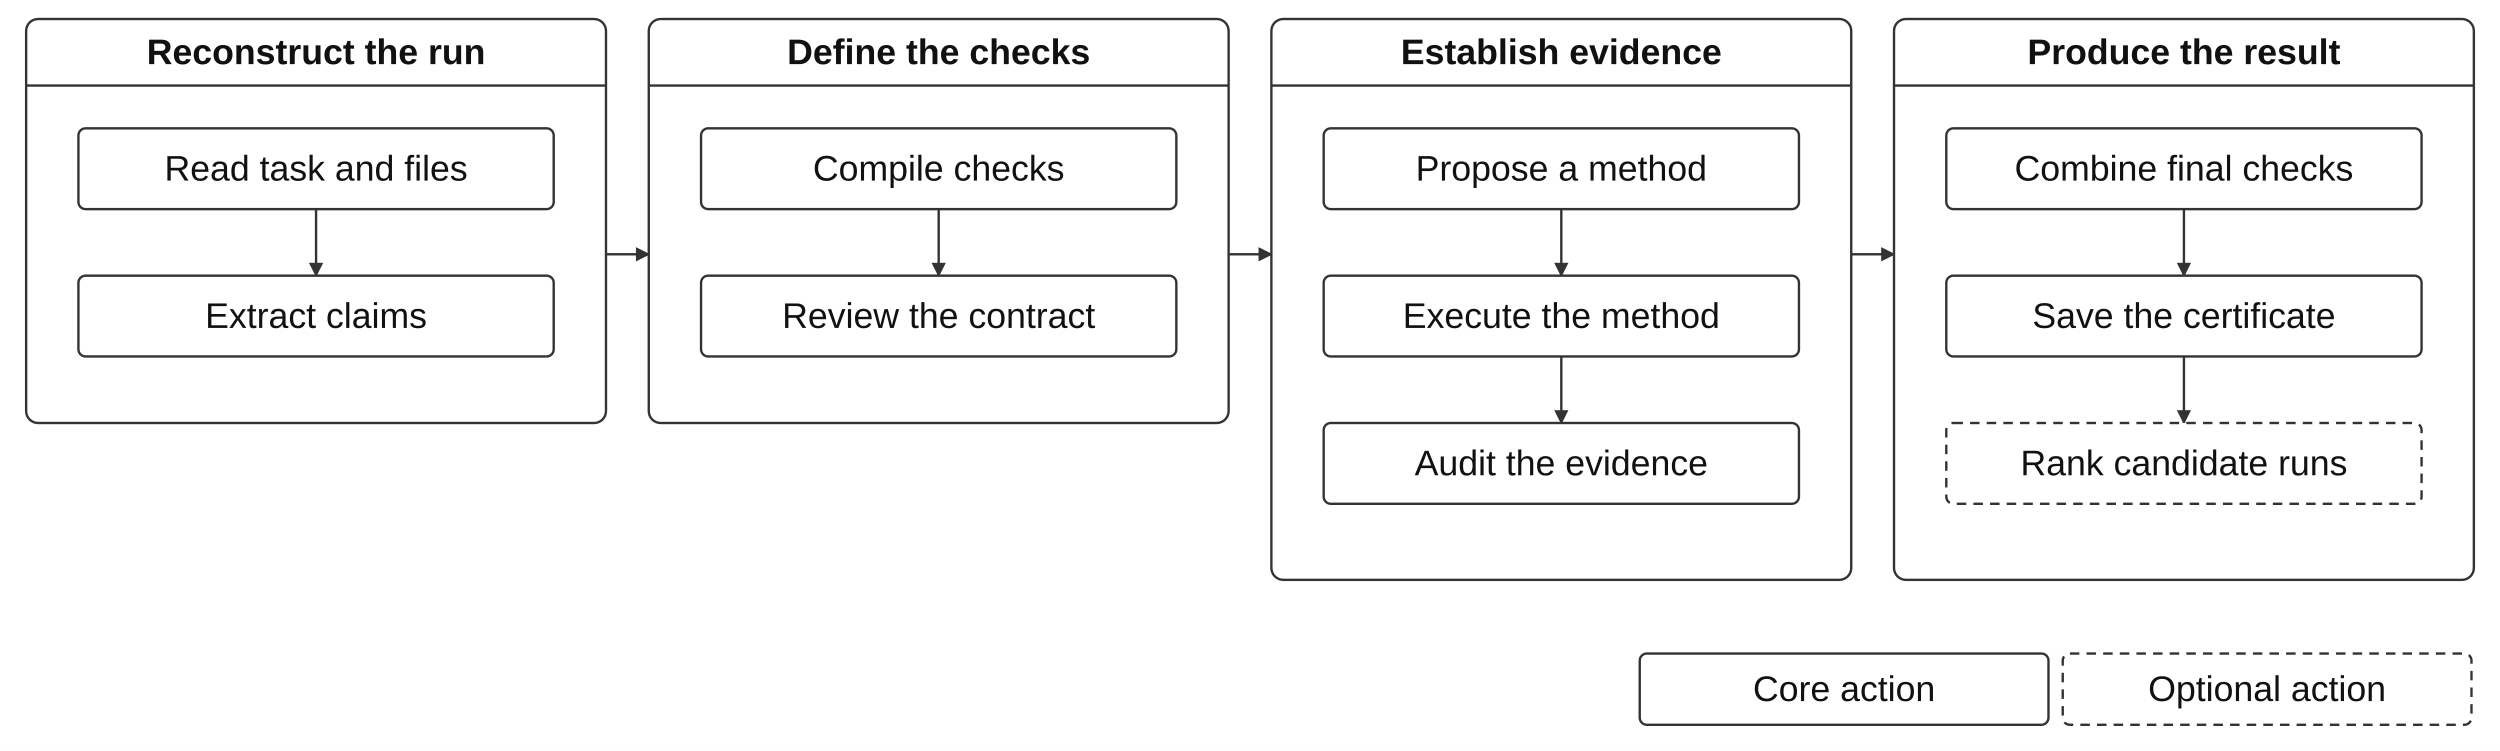
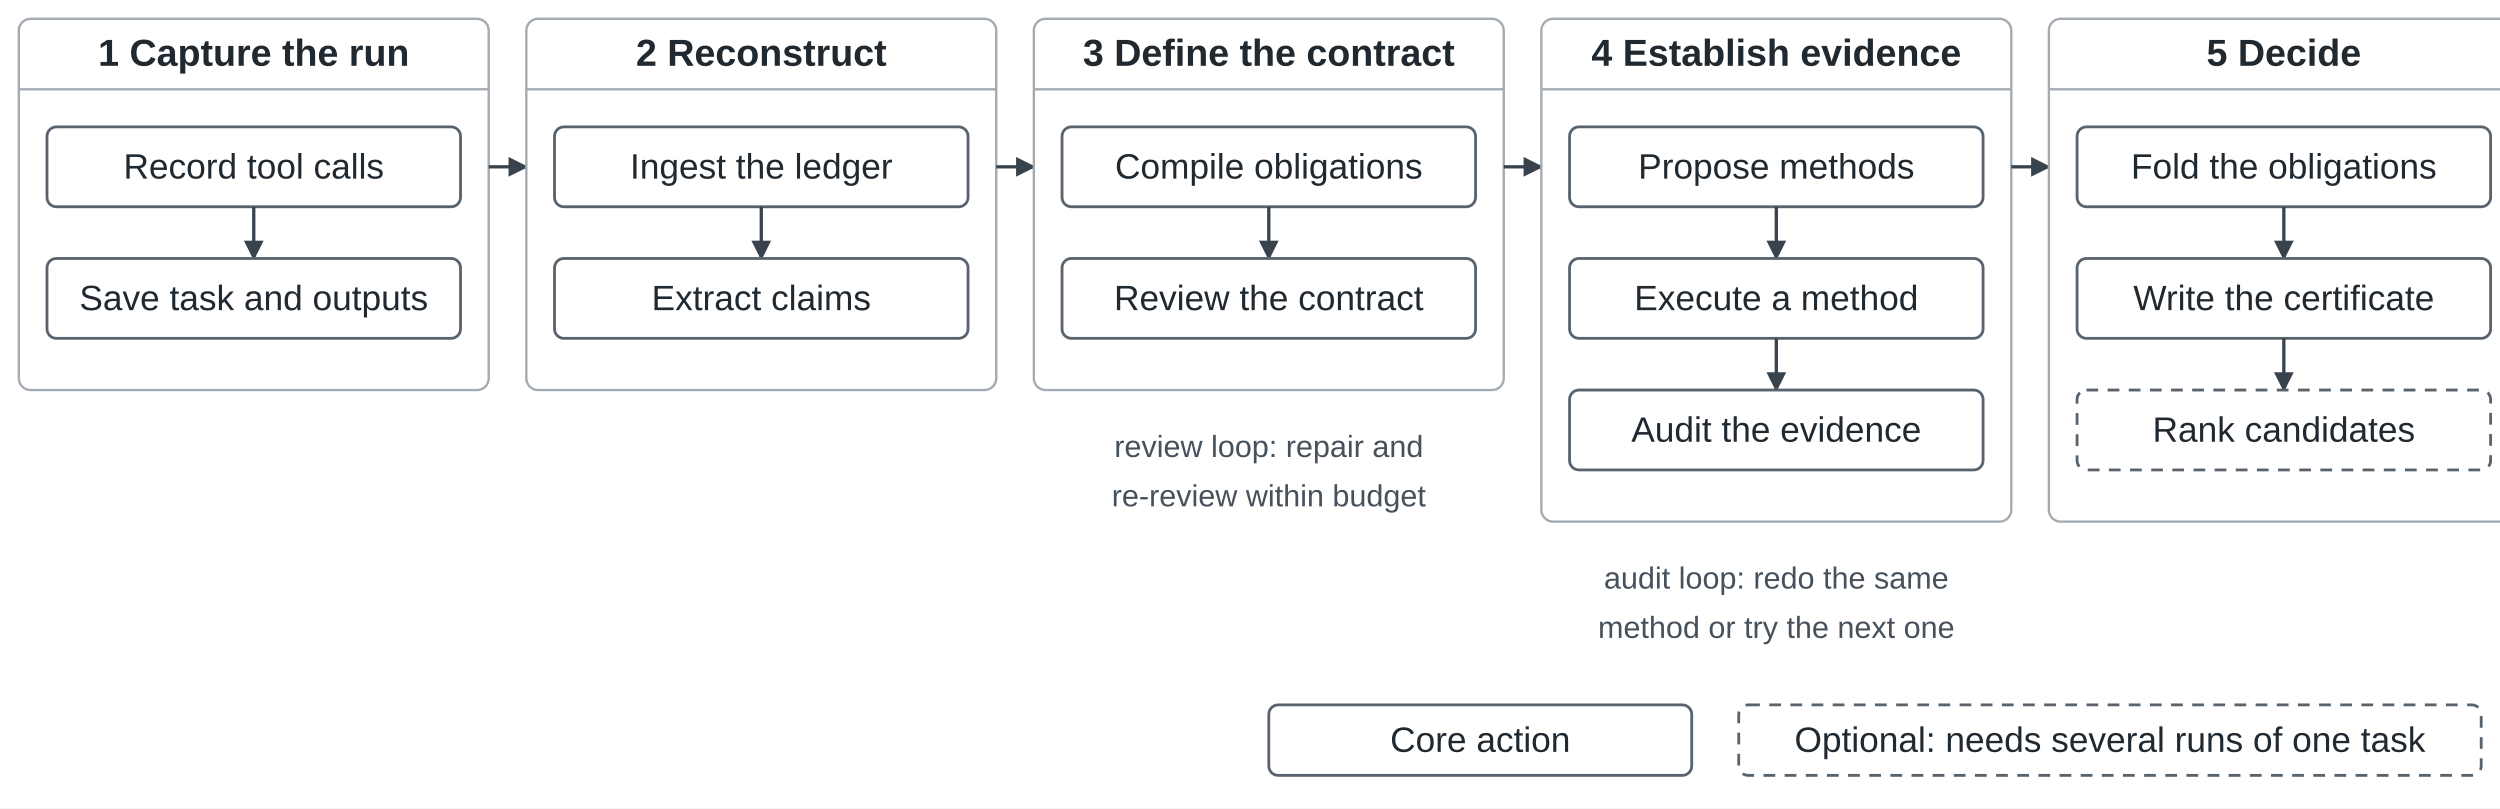
- <svg xmlns="http://www.w3.org/2000/svg" id="pipeline-diagram" width="1052" height="316" viewBox="0 0 1052 316" role="group" aria-labelledby="pipeline-title pipeline-desc" lang="en">
+ <svg xmlns="http://www.w3.org/2000/svg" id="pipeline-diagram" width="1064" height="344" viewBox="0 0 1064 344" role="group" aria-labelledby="pipeline-title pipeline-desc" lang="en">
  <defs>
-     <marker id="pipeline-arrow" viewBox="0 0 10 10" refX="9" refY="5" markerWidth="6" markerHeight="6" orient="auto">
-       <path d="M0 0 10 5 0 10Z" fill="#333" />
+     <marker id="pipeline-diagram-arrow" viewBox="0 0 10 10" refX="9" refY="5" markerWidth="6" markerHeight="6" orient="auto">
+       <path d="M0 0 10 5 0 10Z" fill="#39434d" />
    </marker>
    <style>
-       #pipeline-diagram text { font-family: Arial, Helvetica, sans-serif; font-size: 15px; fill: #111; }
-       #pipeline-diagram .heading { font-weight: 700; }
-       #pipeline-diagram .box { fill: #fff; stroke: #333; stroke-width: 1; }
-       #pipeline-diagram .optional { stroke-dasharray: 4 3; }
-       #pipeline-diagram .flow { fill: none; stroke: #333; stroke-width: 1; marker-end: url(#pipeline-arrow); }
-       #pipeline-diagram a:hover .box, #pipeline-diagram a:focus .box { fill: #f0f5fa; stroke: #05b; }
+       #pipeline-diagram text { font-family: Arial, Helvetica, sans-serif; fill: #202830; font-size: 15px; }
+       #pipeline-diagram .heading { font-size: 16px; font-weight: 700; }
+       #pipeline-diagram .small { font-size: 13px; fill: #46515c; }
+       #pipeline-diagram .mono { font-family: "Roboto Mono", Menlo, Consolas, monospace; font-size: 13px; }
+       #pipeline-diagram .label { font-size: 13px; paint-order: stroke; stroke: white; stroke-width: 5px; stroke-linejoin: round; }
+       #pipeline-diagram .node { fill: white; stroke: #59636d; stroke-width: 1.2; }
+       #pipeline-diagram .shade { fill: #f3f5f7; stroke: #59636d; stroke-width: 1.2; }
+       #pipeline-diagram .group { fill: white; stroke: #a3aab1; stroke-width: 1; }
+       #pipeline-diagram .optional { stroke-dasharray: 5 4; }
+       #pipeline-diagram .flow { fill: none; stroke: #39434d; stroke-width: 1.4; marker-end: url(#pipeline-diagram-arrow); }
+       #pipeline-diagram .dep { fill: none; stroke: #39434d; stroke-width: 1.4; stroke-dasharray: 5 4; marker-end: url(#pipeline-diagram-arrow); }
+       #pipeline-diagram .plain { fill: none; stroke: #a3aab1; stroke-width: 1; }
+       #pipeline-diagram a:hover .node, #pipeline-diagram a:focus .node { fill: #eef4fa; stroke: #245f9e; stroke-width: 2; }
+       #pipeline-diagram a { cursor: pointer; }
      #pipeline-diagram a:focus { outline: none; }
    </style>
  </defs>
-   <rect width="1052" height="316" fill="#fff" />
-   <rect x="11" y="8" width="244" height="170" rx="5" class="box" />
-   <path d="M11 36h244" fill="none" stroke="#333" />
-   <text x="133" y="27" text-anchor="middle" class="heading">Reconstruct the run</text>
-   <a href="../getting-started.html#the-task-and-captured-run" target="_top" aria-label="Read: Read task and files">
-     <rect x="33" y="54" width="200" height="34" rx="3" class="box" />
-     <text x="133" y="76" text-anchor="middle">Read task and files</text>
+   <rect width="1064" height="344" fill="white" />
+   <rect x="8" y="8" width="200" height="158" rx="5" class="group" />
+   <path d="M8 38h200" class="plain" />
+   <text x="108.0" y="28.0" text-anchor="middle" class="heading">1  Capture the run</text>
+   <a href="../capture.html#record-the-tool-trace" target="_top" aria-label="Read: Record tool calls">
+     <rect x="20.0" y="54" width="176" height="34" rx="4" class="node" />
+     <text x="108.0" y="76.0" text-anchor="middle" class="">Record tool calls</text>
  </a>
-   <path d="M133 88v28" class="flow" />
-   <a href="../workflow.html#five-objects-to-inspect" target="_top" aria-label="Read: Extract claims">
-     <rect x="33" y="116" width="200" height="34" rx="3" class="box" />
-     <text x="133" y="138" text-anchor="middle">Extract claims</text>
+   <path d="M108.0 88v22" class="flow" />
+   <a href="../capture.html#lay-out-the-state-directory" target="_top" aria-label="Read: Save task and outputs">
+     <rect x="20.0" y="110" width="176" height="34" rx="4" class="node" />
+     <text x="108.0" y="132.0" text-anchor="middle" class="">Save task and outputs</text>
  </a>
-   <path d="M255 107h18" class="flow" />
-   <rect x="273" y="8" width="244" height="170" rx="5" class="box" />
-   <path d="M273 36h244" fill="none" stroke="#333" />
-   <text x="395" y="27" text-anchor="middle" class="heading">Define the checks</text>
-   <a href="../contracts.html#task-contracts" target="_top" aria-label="Read: Compile checks">
-     <rect x="295" y="54" width="200" height="34" rx="3" class="box" />
-     <text x="395" y="76" text-anchor="middle">Compile checks</text>
+   <path d="M208 71h16" class="flow" />
+   <rect x="224" y="8" width="200" height="158" rx="5" class="group" />
+   <path d="M224 38h200" class="plain" />
+   <text x="324.0" y="28.0" text-anchor="middle" class="heading">2  Reconstruct</text>
+   <a href="../claims.html#effects-the-tool-trace-as-claims" target="_top" aria-label="Read: Ingest the ledger">
+     <rect x="236.0" y="54" width="176" height="34" rx="4" class="node" />
+     <text x="324.0" y="76.0" text-anchor="middle" class="">Ingest the ledger</text>
  </a>
-   <path d="M395 88v28" class="flow" />
-   <a href="../contracts.html#review-and-repair" target="_top" aria-label="Read: Review the contract">
-     <rect x="295" y="116" width="200" height="34" rx="3" class="box" />
-     <text x="395" y="138" text-anchor="middle">Review the contract</text>
+   <path d="M324.0 88v22" class="flow" />
+   <a href="../claims.html#extraction-reconstructing-claims-offline" target="_top" aria-label="Read: Extract claims">
+     <rect x="236.0" y="110" width="176" height="34" rx="4" class="node" />
+     <text x="324.0" y="132.0" text-anchor="middle" class="">Extract claims</text>
  </a>
-   <path d="M517 107h18" class="flow" />
-   <rect x="535" y="8" width="244" height="236" rx="5" class="box" />
-   <path d="M535 36h244" fill="none" stroke="#333" />
-   <text x="657" y="27" text-anchor="middle" class="heading">Establish evidence</text>
-   <a href="../evidence.html#evidence-strength" target="_top" aria-label="Read: Propose a method">
-     <rect x="557" y="54" width="200" height="34" rx="3" class="box" />
-     <text x="657" y="76" text-anchor="middle">Propose a method</text>
+   <path d="M424 71h16" class="flow" />
+   <rect x="440" y="8" width="200" height="158" rx="5" class="group" />
+   <path d="M440 38h200" class="plain" />
+   <text x="540.0" y="28.0" text-anchor="middle" class="heading">3  Define the contract</text>
+   <a href="../contracts.html#the-compiler" target="_top" aria-label="Read: Compile obligations">
+     <rect x="452.0" y="54" width="176" height="34" rx="4" class="node" />
+     <text x="540.0" y="76.0" text-anchor="middle" class="">Compile obligations</text>
  </a>
-   <path d="M657 88v28" class="flow" />
-   <a href="../evidence.html#execution-and-audit" target="_top" aria-label="Read: Execute the method">
-     <rect x="557" y="116" width="200" height="34" rx="3" class="box" />
-     <text x="657" y="138" text-anchor="middle">Execute the method</text>
+   <path d="M540.0 88v22" class="flow" />
+   <a href="../contracts.html#the-critic" target="_top" aria-label="Read: Review the contract">
+     <rect x="452.0" y="110" width="176" height="34" rx="4" class="node" />
+     <text x="540.0" y="132.0" text-anchor="middle" class="">Review the contract</text>
  </a>
-   <path d="M657 150v28" class="flow" />
-   <a href="../evidence.html#execution-and-audit" target="_top" aria-label="Read: Audit the evidence">
-     <rect x="557" y="178" width="200" height="34" rx="3" class="box" />
-     <text x="657" y="200" text-anchor="middle">Audit the evidence</text>
+   <path d="M640 71h16" class="flow" />
+   <rect x="656" y="8" width="200" height="214" rx="5" class="group" />
+   <path d="M656 38h200" class="plain" />
+   <text x="756.0" y="28.0" text-anchor="middle" class="heading">4  Establish evidence</text>
+   <a href="../evidence.html#the-oracle-proposes-methods" target="_top" aria-label="Read: Propose methods">
+     <rect x="668.0" y="54" width="176" height="34" rx="4" class="node" />
+     <text x="756.0" y="76.0" text-anchor="middle" class="">Propose methods</text>
  </a>
-   <path d="M779 107h18" class="flow" />
-   <rect x="797" y="8" width="244" height="236" rx="5" class="box" />
-   <path d="M797 36h244" fill="none" stroke="#333" />
-   <text x="919" y="27" text-anchor="middle" class="heading">Produce the result</text>
-   <a href="../results.html#five-verdicts" target="_top" aria-label="Read: Combine final checks">
-     <rect x="819" y="54" width="200" height="34" rx="3" class="box" />
-     <text x="919" y="76" text-anchor="middle">Combine final checks</text>
+   <path d="M756.0 88v22" class="flow" />
+   <a href="../evidence.html#the-executor-runs-the-method" target="_top" aria-label="Read: Execute a method">
+     <rect x="668.0" y="110" width="176" height="34" rx="4" class="node" />
+     <text x="756.0" y="132.0" text-anchor="middle" class="">Execute a method</text>
  </a>
-   <path d="M919 88v28" class="flow" />
-   <a href="../results.html#follow-the-evidence-in-a-certificate" target="_top" aria-label="Read: Save the certificate">
-     <rect x="819" y="116" width="200" height="34" rx="3" class="box" />
-     <text x="919" y="138" text-anchor="middle">Save the certificate</text>
+   <path d="M756.0 144v22" class="flow" />
+   <a href="../evidence.html#the-judger-audits-the-result" target="_top" aria-label="Read: Audit the evidence">
+     <rect x="668.0" y="166" width="176" height="34" rx="4" class="node" />
+     <text x="756.0" y="188.0" text-anchor="middle" class="">Audit the evidence</text>
  </a>
-   <path d="M919 150v28" class="flow" />
-   <a href="../results.html#rank-several-candidates" target="_top" aria-label="Read: Rank candidate runs">
-     <rect x="819" y="178" width="200" height="34" rx="3" class="box optional" />
-     <text x="919" y="200" text-anchor="middle">Rank candidate runs</text>
+   <path d="M856 71h16" class="flow" />
+   <rect x="872" y="8" width="200" height="214" rx="5" class="group" />
+   <path d="M872 38h200" class="plain" />
+   <text x="972.0" y="28.0" text-anchor="middle" class="heading">5  Decide</text>
+   <a href="../verdicts.html#settling-a-claim" target="_top" aria-label="Read: Fold the obligations">
+     <rect x="884.0" y="54" width="176" height="34" rx="4" class="node" />
+     <text x="972.0" y="76.0" text-anchor="middle" class="">Fold the obligations</text>
  </a>
-   <rect x="690" y="275" width="172" height="30" rx="3" class="box" />
-   <text x="776" y="295" text-anchor="middle">Core action</text>
-   <rect x="868" y="275" width="172" height="30" rx="3" class="box optional" />
-   <text x="954" y="295" text-anchor="middle">Optional action</text>
+   <path d="M972.0 88v22" class="flow" />
+   <a href="../verdicts.html#the-certificate" target="_top" aria-label="Read: Write the certificate">
+     <rect x="884.0" y="110" width="176" height="34" rx="4" class="node" />
+     <text x="972.0" y="132.0" text-anchor="middle" class="">Write the certificate</text>
+   </a>
+   <path d="M972.0 144v22" class="flow" />
+   <a href="../verdicts.html#comparing-candidates" target="_top" aria-label="Read: Rank candidates">
+     <rect x="884.0" y="166" width="176" height="34" rx="4" class="node optional" />
+     <text x="972.0" y="188.0" text-anchor="middle" class="">Rank candidates</text>
+   </a>
+   <text x="540.0" y="194.5" text-anchor="middle" class="small">review loop: repair and</text>
+   <text x="540.0" y="215.5" text-anchor="middle" class="small">re-review within budget</text>
+   <text x="756.0" y="250.5" text-anchor="middle" class="small">audit loop: redo the same</text>
+   <text x="756.0" y="271.5" text-anchor="middle" class="small">method or try the next one</text>
+   <rect x="540" y="300" width="180" height="30" rx="4" class="node" />
+   <text x="630.0" y="320.0" text-anchor="middle" class="">Core action</text>
+   <rect x="740" y="300" width="316" height="30" rx="4" class="node optional" />
+   <text x="898.0" y="320.0" text-anchor="middle" class="">Optional: needs several runs of one task</text>
</svg>
